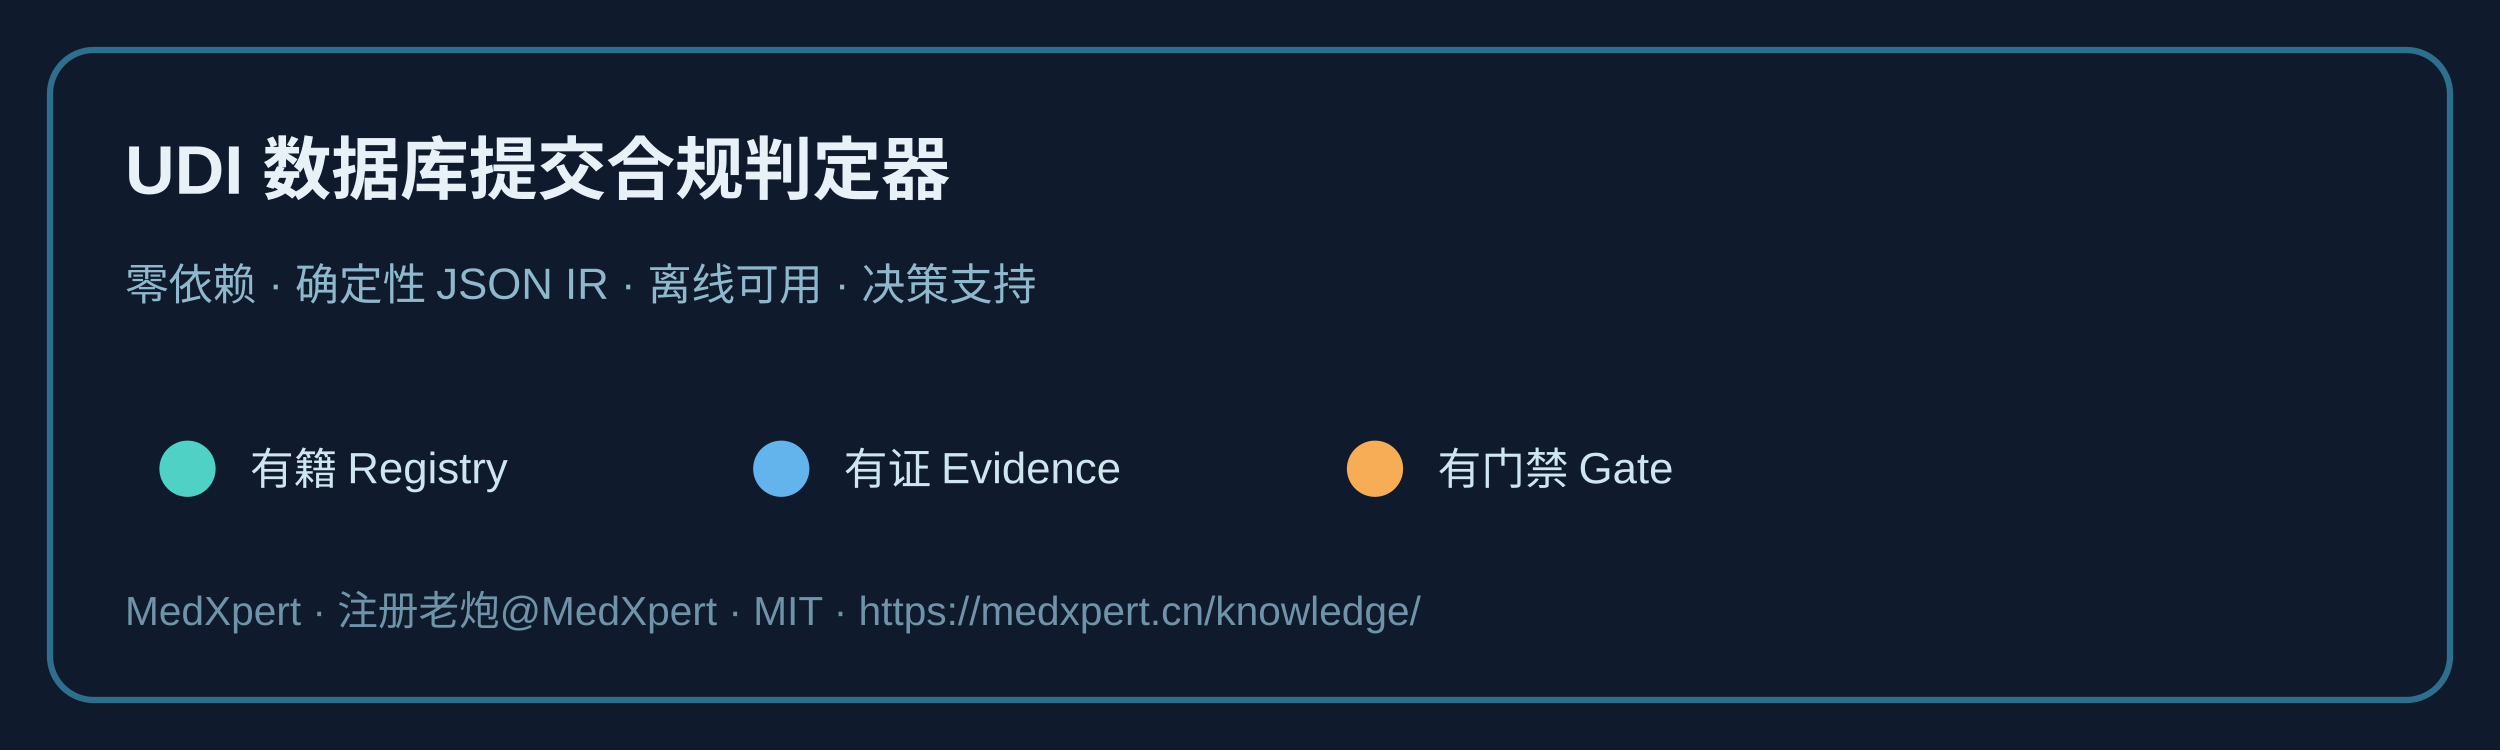
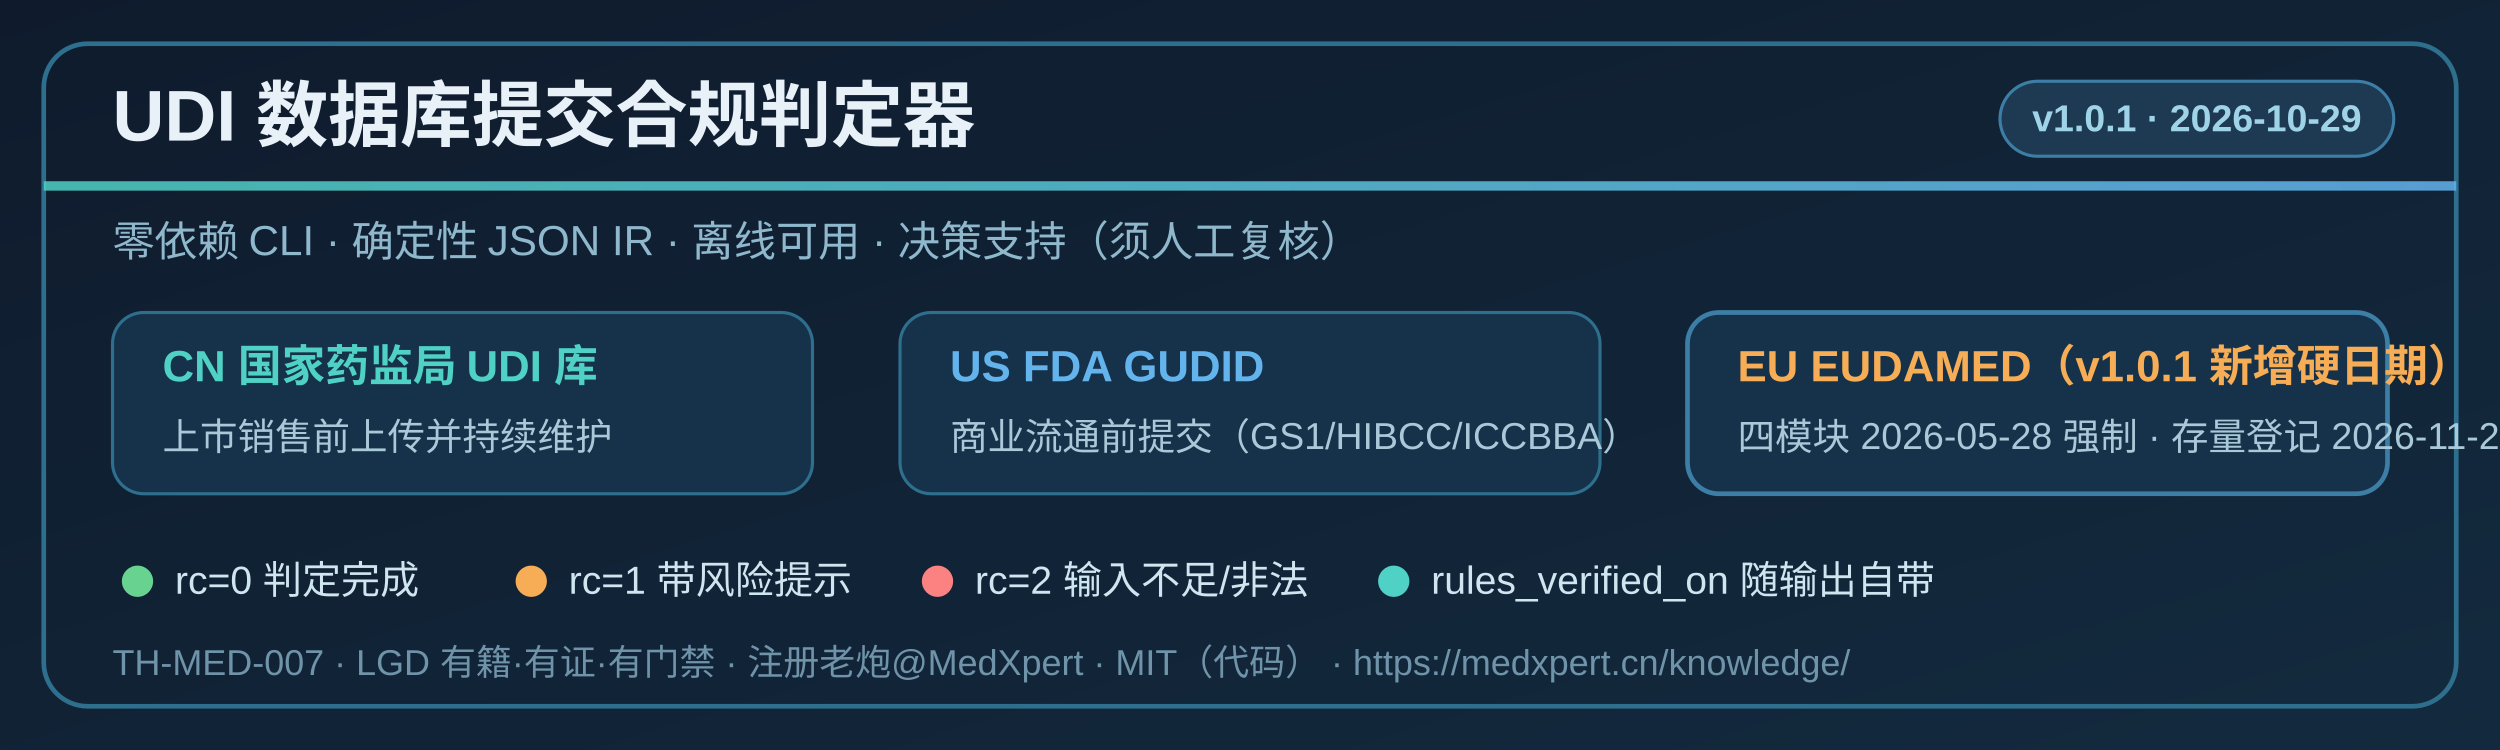
- <svg xmlns="http://www.w3.org/2000/svg" width="800" height="240" viewBox="0 0 800 240">
-   <rect width="800" height="240" fill="#0f1b2d" />
-   <rect x="16" y="16" width="768" height="208" rx="14" fill="none" stroke="#2e6f8e" stroke-width="2" />
-   <text x="40" y="62" fill="#e8f1f8" font-family="Segoe UI,Arial" font-size="22" font-weight="700">UDI 数据库提交合规判定器</text>
-   <text x="40" y="96" fill="#8fb8cc" font-family="Segoe UI,Arial" font-size="14">零依赖 · 确定性 JSON IR · 离线可用 · 决策支持</text>
-   <circle cx="60" cy="150" r="9" fill="#4fd1c5" />
-   <text x="80" y="155" fill="#cfe6f0" font-family="Segoe UI,Arial" font-size="14">有籍 Registry</text>
-   <circle cx="250" cy="150" r="9" fill="#63b3ed" />
-   <text x="270" y="155" fill="#cfe6f0" font-family="Segoe UI,Arial" font-size="14">有证 Evidence</text>
-   <circle cx="440" cy="150" r="9" fill="#f6ad55" />
-   <text x="460" y="155" fill="#cfe6f0" font-family="Segoe UI,Arial" font-size="14">有门禁 Gate</text>
-   <text x="40" y="200" fill="#6f93a8" font-family="Segoe UI,Arial" font-size="13">MedXpert · 注册老炮@MedXpert · MIT · https://medxpert.cn/knowledge/</text>
+ <svg xmlns="http://www.w3.org/2000/svg" width="800" height="240" viewBox="0 0 800 240" role="img" aria-label="UDI 数据库提交合规判定器 v1.0.1 概览">
+   <defs>
+     <linearGradient id="bg" x1="0" y1="0" x2="1" y2="1">
+       <stop offset="0" stop-color="#0f1b2d" />
+       <stop offset="1" stop-color="#132a3e" />
+     </linearGradient>
+     <linearGradient id="accent" x1="0" y1="0" x2="1" y2="0">
+       <stop offset="0" stop-color="#4fd1c5" />
+       <stop offset="1" stop-color="#63b3ed" />
+     </linearGradient>
+   </defs>
+   <rect width="800" height="240" fill="url(#bg)" />
+   <rect x="14" y="14" width="772" height="212" rx="14" fill="none" stroke="#2e6f8e" stroke-width="1.5" />
+   <rect x="14" y="58" width="772" height="3" fill="url(#accent)" opacity="0.85" />
+   <text x="36" y="45" fill="#e8f1f8" font-family="Segoe UI,Arial,sans-serif" font-size="23" font-weight="700">UDI 数据库提交合规判定器</text>
+   <rect x="640" y="26" width="126" height="24" rx="12" fill="#1d3a52" stroke="#3d7ea6" stroke-width="1" />
+   <text x="703" y="42" fill="#9fd3e8" font-family="Segoe UI,Arial,sans-serif" font-size="12" text-anchor="middle" font-weight="600">v1.0.1 · 2026-10-29</text>
+   <text x="36" y="82" fill="#8fb8cc" font-family="Segoe UI,Arial,sans-serif" font-size="13.5">零依赖 CLI · 确定性 JSON IR · 离线可用 · 决策支持（须人工复核）</text>
+   <g font-family="Segoe UI,Arial,sans-serif">
+     <rect x="36" y="100" width="224" height="58" rx="10" fill="#16324a" stroke="#2e6f8e" stroke-width="1" />
+     <text x="52" y="122" fill="#4fd1c5" font-size="14" font-weight="700">CN 国家药监局 UDI 库</text>
+     <text x="52" y="144" fill="#a9c8d8" font-size="12">上市销售前上传并持续维护</text>
+     <rect x="288" y="100" width="224" height="58" rx="10" fill="#16324a" stroke="#2e6f8e" stroke-width="1" />
+     <text x="304" y="122" fill="#63b3ed" font-size="14" font-weight="700">US FDA GUDID</text>
+     <text x="304" y="144" fill="#a9c8d8" font-size="12">商业流通前提交（GS1/HIBCC/ICCBBA）</text>
+     <rect x="540" y="100" width="224" height="58" rx="10" fill="#16324a" stroke="#3d7ea6" stroke-width="1.5" />
+     <text x="556" y="122" fill="#f6ad55" font-size="14" font-weight="700">EU EUDAMED（v1.0.1 新增硬日期）</text>
+     <text x="556" y="144" fill="#a9c8d8" font-size="12">四模块 2026-05-28 强制 · 存量登记 2026-11-28 止</text>
+   </g>
+   <g font-family="Segoe UI,Arial,sans-serif">
+     <circle cx="44" cy="186" r="5" fill="#68d391" />
+     <text x="56" y="190" fill="#cfe6f0" font-size="12.5">rc=0 判定完成</text>
+     <circle cx="170" cy="186" r="5" fill="#f6ad55" />
+     <text x="182" y="190" fill="#cfe6f0" font-size="12.5">rc=1 带风险提示</text>
+     <circle cx="300" cy="186" r="5" fill="#fc8181" />
+     <text x="312" y="190" fill="#cfe6f0" font-size="12.5">rc=2 输入不足/非法</text>
+     <circle cx="446" cy="186" r="5" fill="#4fd1c5" />
+     <text x="458" y="190" fill="#cfe6f0" font-size="12.5">rules_verified_on 随输出自带</text>
+     <text x="36" y="216" fill="#6f93a8" font-size="11.5">TH-MED-007 · LGD 有籍·有证·有门禁 · 注册老炮@MedXpert · MIT（代码） · https://medxpert.cn/knowledge/</text>
+   </g>
</svg>
